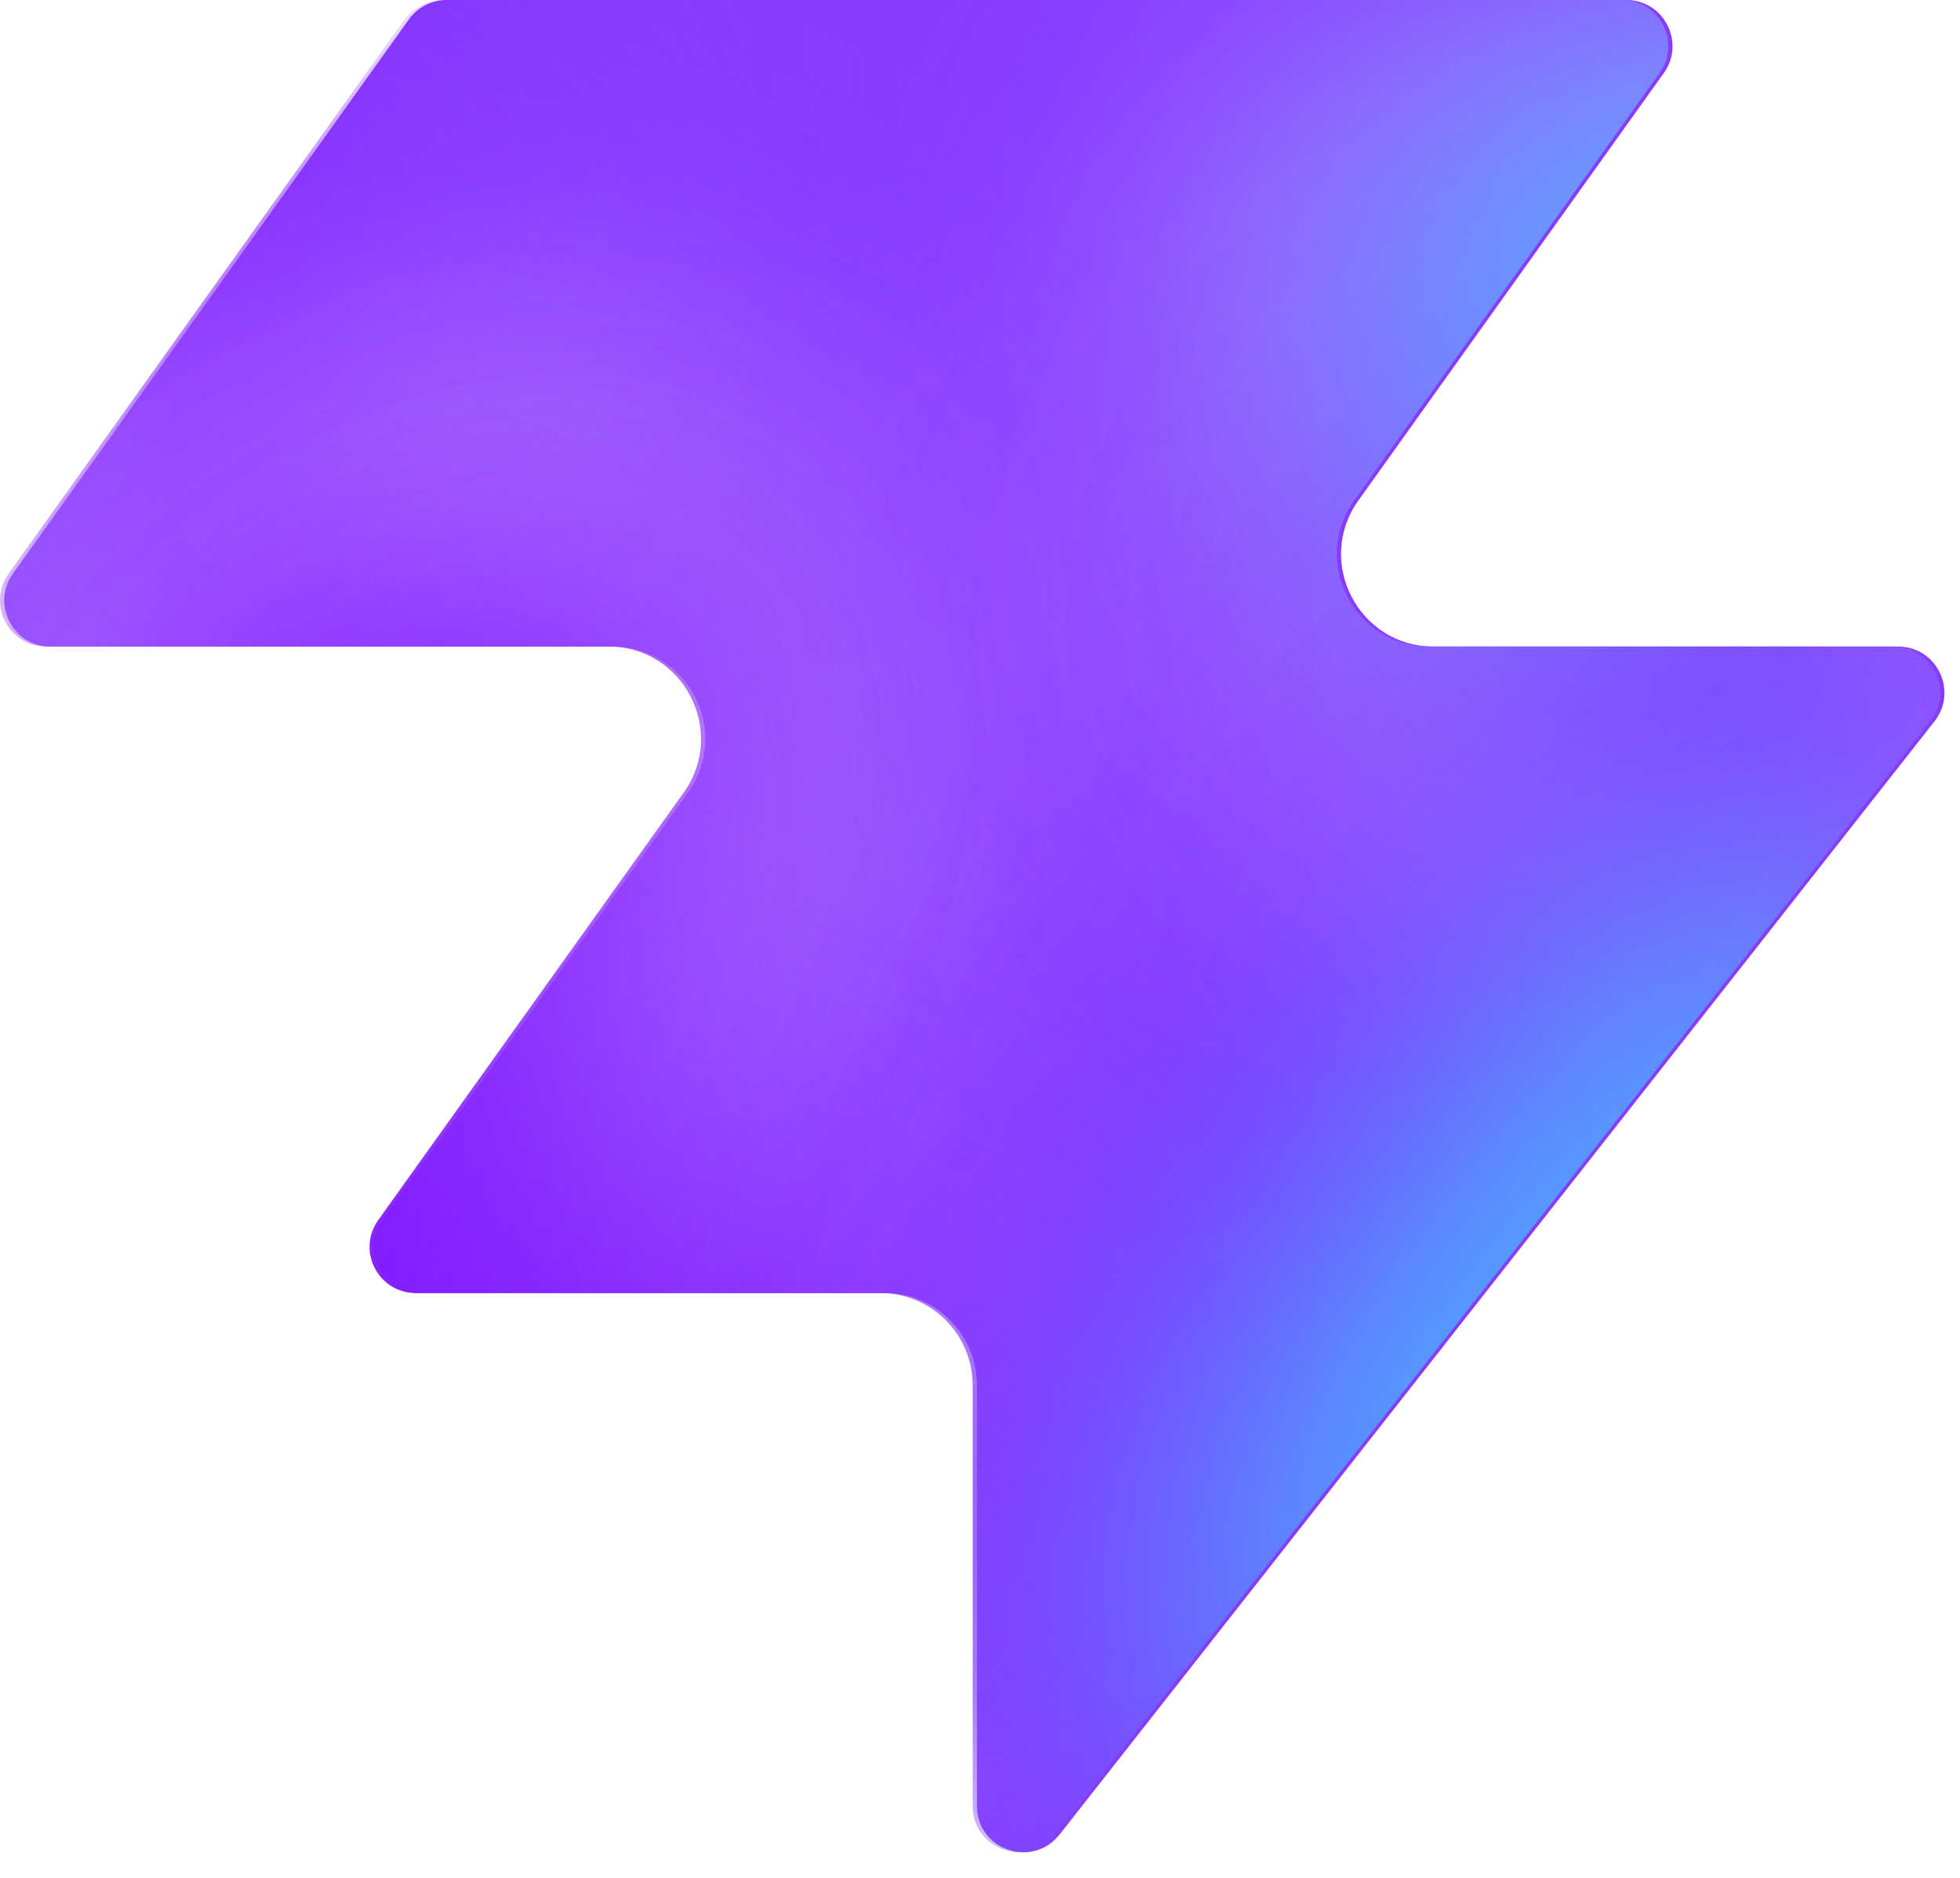
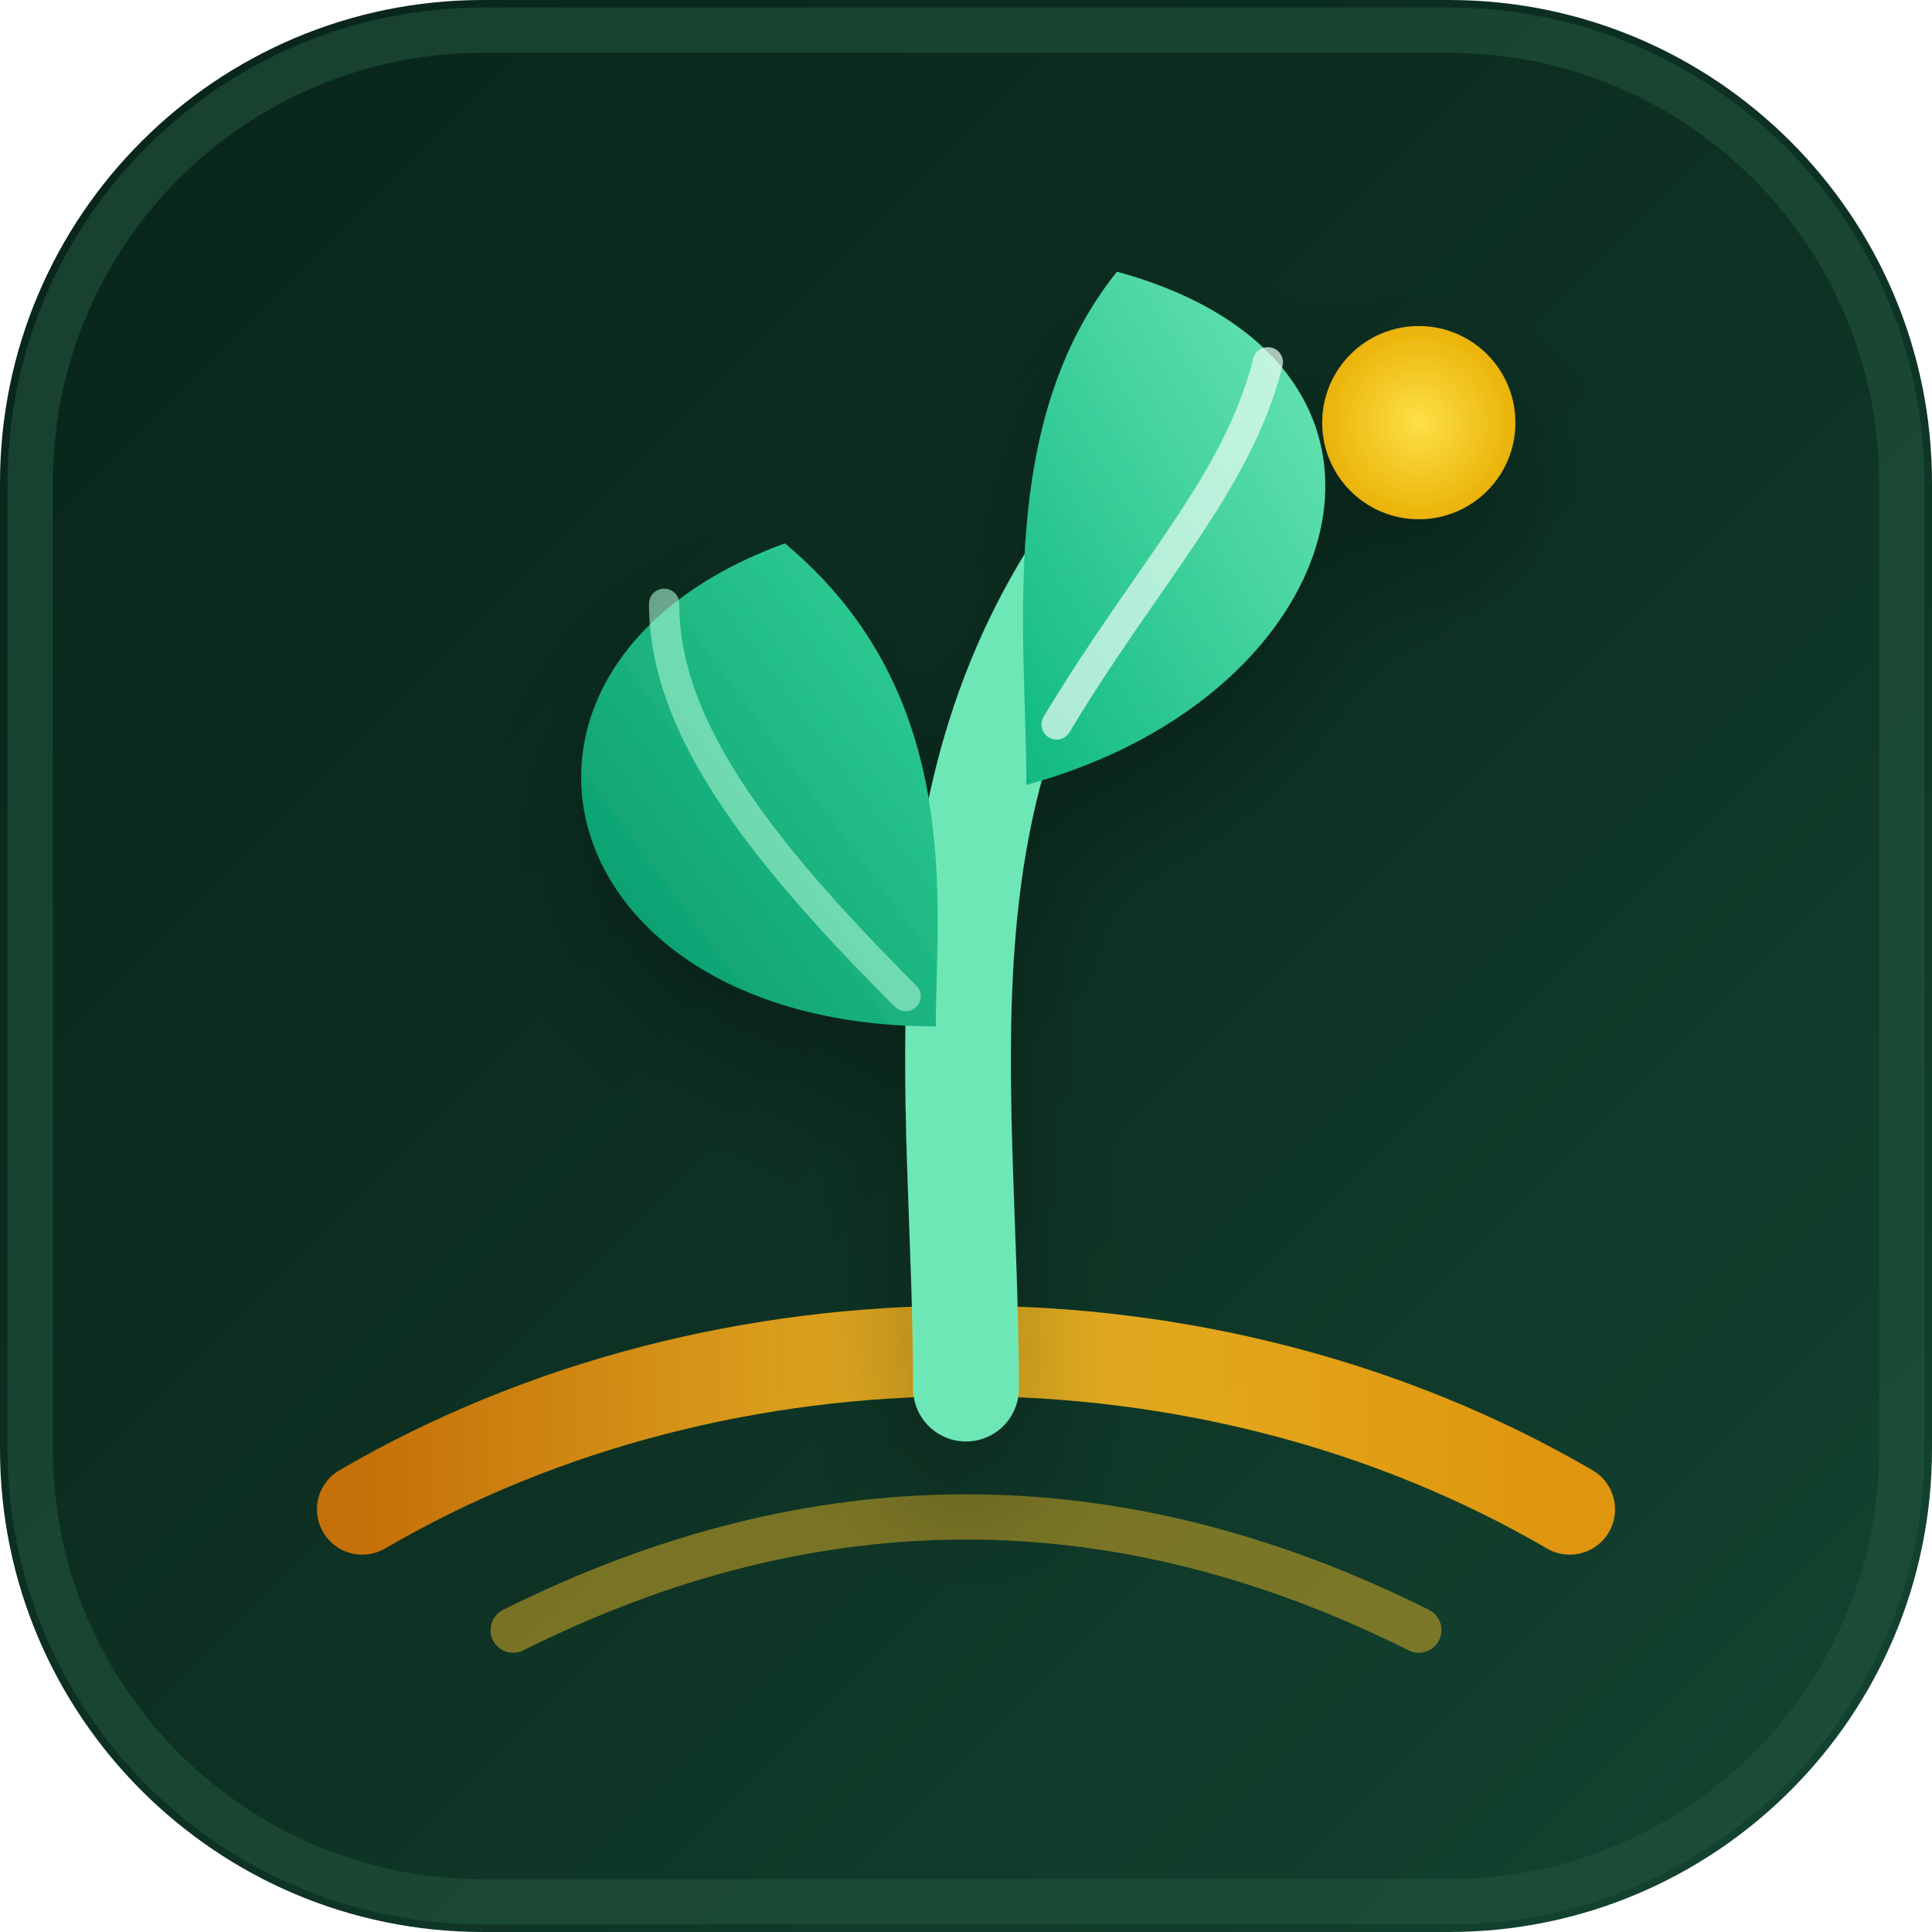
- <svg xmlns="http://www.w3.org/2000/svg" width="48" height="46" fill="none" viewBox="0 0 48 46">
-   <path fill="#863bff" d="M25.946 44.938c-.664.845-2.021.375-2.021-.698V33.937a2.26 2.26 0 0 0-2.262-2.262H10.287c-.92 0-1.456-1.04-.92-1.788l7.48-10.471c1.07-1.497 0-3.578-1.842-3.578H1.237c-.92 0-1.456-1.04-.92-1.788L10.013.474c.214-.297.556-.474.92-.474h28.894c.92 0 1.456 1.04.92 1.788l-7.48 10.471c-1.07 1.498 0 3.579 1.842 3.579h11.377c.943 0 1.473 1.088.89 1.83L25.947 44.94z" style="fill:#863bff;fill:color(display-p3 .525 .23 1);fill-opacity:1" />
-   <mask id="a" width="48" height="46" x="0" y="0" maskUnits="userSpaceOnUse" style="mask-type:alpha">
-     <path fill="#000" d="M25.842 44.938c-.664.844-2.021.375-2.021-.698V33.937a2.26 2.26 0 0 0-2.262-2.262H10.183c-.92 0-1.456-1.04-.92-1.788l7.48-10.471c1.07-1.498 0-3.579-1.842-3.579H1.133c-.92 0-1.456-1.04-.92-1.787L9.91.473c.214-.297.556-.474.92-.474h28.894c.92 0 1.456 1.04.92 1.788l-7.48 10.471c-1.07 1.498 0 3.578 1.842 3.578h11.377c.943 0 1.473 1.088.89 1.832L25.843 44.94z" style="fill:#000;fill-opacity:1" />
-   </mask>
-   <g mask="url(#a)">
-     <g filter="url(#b)">
-       <ellipse cx="5.508" cy="14.704" fill="#ede6ff" rx="5.508" ry="14.704" style="fill:#ede6ff;fill:color(display-p3 .927 .903 1);fill-opacity:1" transform="matrix(.00324 1 1 -.00324 -4.47 31.516)" />
-     </g>
-     <g filter="url(#c)">
-       <ellipse cx="10.399" cy="29.851" fill="#ede6ff" rx="10.399" ry="29.851" style="fill:#ede6ff;fill:color(display-p3 .927 .903 1);fill-opacity:1" transform="matrix(.00324 1 1 -.00324 -39.328 7.883)" />
-     </g>
-     <g filter="url(#d)">
-       <ellipse cx="5.508" cy="30.487" fill="#7e14ff" rx="5.508" ry="30.487" style="fill:#7e14ff;fill:color(display-p3 .492 .077 1);fill-opacity:1" transform="rotate(89.814 -25.913 -14.639)scale(1 -1)" />
-     </g>
-     <g filter="url(#e)">
-       <ellipse cx="5.508" cy="30.599" fill="#7e14ff" rx="5.508" ry="30.599" style="fill:#7e14ff;fill:color(display-p3 .492 .077 1);fill-opacity:1" transform="rotate(89.814 -32.644 -3.334)scale(1 -1)" />
-     </g>
-     <g filter="url(#f)">
-       <ellipse cx="5.508" cy="30.599" fill="#7e14ff" rx="5.508" ry="30.599" style="fill:#7e14ff;fill:color(display-p3 .492 .077 1);fill-opacity:1" transform="matrix(.00324 1 1 -.00324 -34.34 30.47)" />
-     </g>
-     <g filter="url(#g)">
-       <ellipse cx="14.072" cy="22.078" fill="#ede6ff" rx="14.072" ry="22.078" style="fill:#ede6ff;fill:color(display-p3 .927 .903 1);fill-opacity:1" transform="rotate(93.35 24.506 48.493)scale(-1 1)" />
-     </g>
-     <g filter="url(#h)">
-       <ellipse cx="3.47" cy="21.501" fill="#7e14ff" rx="3.47" ry="21.501" style="fill:#7e14ff;fill:color(display-p3 .492 .077 1);fill-opacity:1" transform="rotate(89.009 28.708 47.59)scale(-1 1)" />
-     </g>
-     <g filter="url(#i)">
-       <ellipse cx="3.47" cy="21.501" fill="#7e14ff" rx="3.47" ry="21.501" style="fill:#7e14ff;fill:color(display-p3 .492 .077 1);fill-opacity:1" transform="rotate(89.009 28.708 47.59)scale(-1 1)" />
-     </g>
-     <g filter="url(#j)">
-       <ellipse cx=".387" cy="8.972" fill="#7e14ff" rx="4.407" ry="29.108" style="fill:#7e14ff;fill:color(display-p3 .492 .077 1);fill-opacity:1" transform="rotate(39.51 .387 8.972)" />
-     </g>
-     <g filter="url(#k)">
-       <ellipse cx="47.523" cy="-6.092" fill="#7e14ff" rx="4.407" ry="29.108" style="fill:#7e14ff;fill:color(display-p3 .492 .077 1);fill-opacity:1" transform="rotate(37.892 47.523 -6.092)" />
-     </g>
-     <g filter="url(#l)">
-       <ellipse cx="41.412" cy="6.333" fill="#47bfff" rx="5.971" ry="9.665" style="fill:#47bfff;fill:color(display-p3 .28 .748 1);fill-opacity:1" transform="rotate(37.892 41.412 6.333)" />
-     </g>
-     <g filter="url(#m)">
-       <ellipse cx="-1.879" cy="38.332" fill="#7e14ff" rx="4.407" ry="29.108" style="fill:#7e14ff;fill:color(display-p3 .492 .077 1);fill-opacity:1" transform="rotate(37.892 -1.88 38.332)" />
-     </g>
-     <g filter="url(#n)">
-       <ellipse cx="-1.879" cy="38.332" fill="#7e14ff" rx="4.407" ry="29.108" style="fill:#7e14ff;fill:color(display-p3 .492 .077 1);fill-opacity:1" transform="rotate(37.892 -1.88 38.332)" />
-     </g>
-     <g filter="url(#o)">
-       <ellipse cx="35.651" cy="29.907" fill="#7e14ff" rx="4.407" ry="29.108" style="fill:#7e14ff;fill:color(display-p3 .492 .077 1);fill-opacity:1" transform="rotate(37.892 35.651 29.907)" />
-     </g>
-     <g filter="url(#p)">
-       <ellipse cx="38.418" cy="32.4" fill="#47bfff" rx="5.971" ry="15.297" style="fill:#47bfff;fill:color(display-p3 .28 .748 1);fill-opacity:1" transform="rotate(37.892 38.418 32.4)" />
-     </g>
-   </g>
+ <svg xmlns="http://www.w3.org/2000/svg" viewBox="0 0 64 64" width="64" height="64" fill="none">
  <defs>
-     <filter id="b" width="60.045" height="41.654" x="-19.77" y="16.149" color-interpolation-filters="sRGB" filterUnits="userSpaceOnUse">
-       <feFlood flood-opacity="0" result="BackgroundImageFix" />
-       <feBlend in="SourceGraphic" in2="BackgroundImageFix" result="shape" />
-       <feGaussianBlur result="effect1_foregroundBlur_2002_17158" stdDeviation="7.659" />
-     </filter>
-     <filter id="c" width="90.34" height="51.437" x="-54.613" y="-7.533" color-interpolation-filters="sRGB" filterUnits="userSpaceOnUse">
-       <feFlood flood-opacity="0" result="BackgroundImageFix" />
-       <feBlend in="SourceGraphic" in2="BackgroundImageFix" result="shape" />
-       <feGaussianBlur result="effect1_foregroundBlur_2002_17158" stdDeviation="7.659" />
-     </filter>
-     <filter id="d" width="79.355" height="29.4" x="-49.64" y="2.03" color-interpolation-filters="sRGB" filterUnits="userSpaceOnUse">
-       <feFlood flood-opacity="0" result="BackgroundImageFix" />
-       <feBlend in="SourceGraphic" in2="BackgroundImageFix" result="shape" />
-       <feGaussianBlur result="effect1_foregroundBlur_2002_17158" stdDeviation="4.596" />
-     </filter>
-     <filter id="e" width="79.579" height="29.4" x="-45.045" y="20.029" color-interpolation-filters="sRGB" filterUnits="userSpaceOnUse">
-       <feFlood flood-opacity="0" result="BackgroundImageFix" />
-       <feBlend in="SourceGraphic" in2="BackgroundImageFix" result="shape" />
-       <feGaussianBlur result="effect1_foregroundBlur_2002_17158" stdDeviation="4.596" />
-     </filter>
-     <filter id="f" width="79.579" height="29.4" x="-43.513" y="21.178" color-interpolation-filters="sRGB" filterUnits="userSpaceOnUse">
-       <feFlood flood-opacity="0" result="BackgroundImageFix" />
-       <feBlend in="SourceGraphic" in2="BackgroundImageFix" result="shape" />
-       <feGaussianBlur result="effect1_foregroundBlur_2002_17158" stdDeviation="4.596" />
-     </filter>
-     <filter id="g" width="74.749" height="58.852" x="15.756" y="-17.901" color-interpolation-filters="sRGB" filterUnits="userSpaceOnUse">
-       <feFlood flood-opacity="0" result="BackgroundImageFix" />
-       <feBlend in="SourceGraphic" in2="BackgroundImageFix" result="shape" />
-       <feGaussianBlur result="effect1_foregroundBlur_2002_17158" stdDeviation="7.659" />
-     </filter>
-     <filter id="h" width="61.377" height="25.362" x="23.548" y="2.284" color-interpolation-filters="sRGB" filterUnits="userSpaceOnUse">
-       <feFlood flood-opacity="0" result="BackgroundImageFix" />
-       <feBlend in="SourceGraphic" in2="BackgroundImageFix" result="shape" />
-       <feGaussianBlur result="effect1_foregroundBlur_2002_17158" stdDeviation="4.596" />
-     </filter>
-     <filter id="i" width="61.377" height="25.362" x="23.548" y="2.284" color-interpolation-filters="sRGB" filterUnits="userSpaceOnUse">
-       <feFlood flood-opacity="0" result="BackgroundImageFix" />
-       <feBlend in="SourceGraphic" in2="BackgroundImageFix" result="shape" />
-       <feGaussianBlur result="effect1_foregroundBlur_2002_17158" stdDeviation="4.596" />
-     </filter>
-     <filter id="j" width="56.045" height="63.649" x="-27.636" y="-22.853" color-interpolation-filters="sRGB" filterUnits="userSpaceOnUse">
-       <feFlood flood-opacity="0" result="BackgroundImageFix" />
-       <feBlend in="SourceGraphic" in2="BackgroundImageFix" result="shape" />
-       <feGaussianBlur result="effect1_foregroundBlur_2002_17158" stdDeviation="4.596" />
-     </filter>
-     <filter id="k" width="54.814" height="64.646" x="20.116" y="-38.415" color-interpolation-filters="sRGB" filterUnits="userSpaceOnUse">
-       <feFlood flood-opacity="0" result="BackgroundImageFix" />
-       <feBlend in="SourceGraphic" in2="BackgroundImageFix" result="shape" />
-       <feGaussianBlur result="effect1_foregroundBlur_2002_17158" stdDeviation="4.596" />
-     </filter>
-     <filter id="l" width="33.541" height="35.313" x="24.641" y="-11.323" color-interpolation-filters="sRGB" filterUnits="userSpaceOnUse">
-       <feFlood flood-opacity="0" result="BackgroundImageFix" />
-       <feBlend in="SourceGraphic" in2="BackgroundImageFix" result="shape" />
-       <feGaussianBlur result="effect1_foregroundBlur_2002_17158" stdDeviation="4.596" />
-     </filter>
-     <filter id="m" width="54.814" height="64.646" x="-29.286" y="6.009" color-interpolation-filters="sRGB" filterUnits="userSpaceOnUse">
-       <feFlood flood-opacity="0" result="BackgroundImageFix" />
-       <feBlend in="SourceGraphic" in2="BackgroundImageFix" result="shape" />
-       <feGaussianBlur result="effect1_foregroundBlur_2002_17158" stdDeviation="4.596" />
-     </filter>
-     <filter id="n" width="54.814" height="64.646" x="-29.286" y="6.009" color-interpolation-filters="sRGB" filterUnits="userSpaceOnUse">
-       <feFlood flood-opacity="0" result="BackgroundImageFix" />
-       <feBlend in="SourceGraphic" in2="BackgroundImageFix" result="shape" />
-       <feGaussianBlur result="effect1_foregroundBlur_2002_17158" stdDeviation="4.596" />
-     </filter>
-     <filter id="o" width="54.814" height="64.646" x="8.244" y="-2.416" color-interpolation-filters="sRGB" filterUnits="userSpaceOnUse">
-       <feFlood flood-opacity="0" result="BackgroundImageFix" />
-       <feBlend in="SourceGraphic" in2="BackgroundImageFix" result="shape" />
-       <feGaussianBlur result="effect1_foregroundBlur_2002_17158" stdDeviation="4.596" />
-     </filter>
-     <filter id="p" width="39.409" height="43.623" x="18.713" y="10.588" color-interpolation-filters="sRGB" filterUnits="userSpaceOnUse">
-       <feFlood flood-opacity="0" result="BackgroundImageFix" />
-       <feBlend in="SourceGraphic" in2="BackgroundImageFix" result="shape" />
-       <feGaussianBlur result="effect1_foregroundBlur_2002_17158" stdDeviation="4.596" />
+     <linearGradient id="bgGrad" x1="0%" y1="0%" x2="100%" y2="100%">
+       <stop offset="0%" stop-color="#08241a" />
+       <stop offset="50%" stop-color="#0d3123" />
+       <stop offset="100%" stop-color="#144632" />
+     </linearGradient>
+     <linearGradient id="leafLeft" x1="0%" y1="100%" x2="100%" y2="0%">
+       <stop offset="0%" stop-color="#059669" />
+       <stop offset="100%" stop-color="#34d399" />
+     </linearGradient>
+     <linearGradient id="leafRight" x1="0%" y1="100%" x2="100%" y2="0%">
+       <stop offset="0%" stop-color="#10b981" />
+       <stop offset="100%" stop-color="#6ee7b7" />
+     </linearGradient>
+     <linearGradient id="bridgeGrad" x1="0%" y1="0%" x2="100%" y2="0%">
+       <stop offset="0%" stop-color="#d97706" />
+       <stop offset="50%" stop-color="#fbbf24" />
+       <stop offset="100%" stop-color="#f59e0b" />
+     </linearGradient>
+     <radialGradient id="sunGlow" cx="50%" cy="50%" r="50%">
+       <stop offset="0%" stop-color="#fde047" />
+       <stop offset="100%" stop-color="#eab308" />
+     </radialGradient>
+     <filter id="softShadow" x="-10%" y="-10%" width="130%" height="130%">
+       <feDropShadow dx="0" dy="2" stdDeviation="2" flood-color="#000000" flood-opacity="0.3" />
    </filter>
  </defs>
+   <rect width="64" height="64" rx="16" fill="url(#bgGrad)" />
+   <rect width="62" height="62" x="1" y="1" rx="15" fill="none" stroke="#22543d" stroke-width="1.5" stroke-opacity="0.6" />
+   <path d="M 12 50 C 24 43, 40 43, 52 50" stroke="url(#bridgeGrad)" stroke-width="3" stroke-linecap="round" fill="none" opacity="0.9" />
+   <path d="M 17 54 C 27 49, 37 49, 47 54" stroke="#fbbf24" stroke-width="1.5" stroke-linecap="round" fill="none" opacity="0.45" />
+   <g filter="url(#softShadow)">
+     <path d="M 32 46 C 32 36, 30 26, 37 17" stroke="#6ee7b7" stroke-width="3.5" stroke-linecap="round" fill="none" />
+     <path d="M 31 34 C 18 34, 15 22, 26 18 C 32 23, 31 30, 31 34 Z" fill="url(#leafLeft)" />
+     <path d="M 30 33 C 25 28, 22 24, 22 20" stroke="#a7f3d0" stroke-width="1" stroke-linecap="round" fill="none" opacity="0.6" />
+     <path d="M 34 26 C 45 23, 48 12, 37 9 C 33 14, 34 21, 34 26 Z" fill="url(#leafRight)" />
+     <path d="M 35 24 C 38 19, 41 16, 42 12" stroke="#ecfdf5" stroke-width="1" stroke-linecap="round" fill="none" opacity="0.7" />
+     <circle cx="47" cy="14" r="3.2" fill="url(#sunGlow)" />
+   </g>
</svg>
